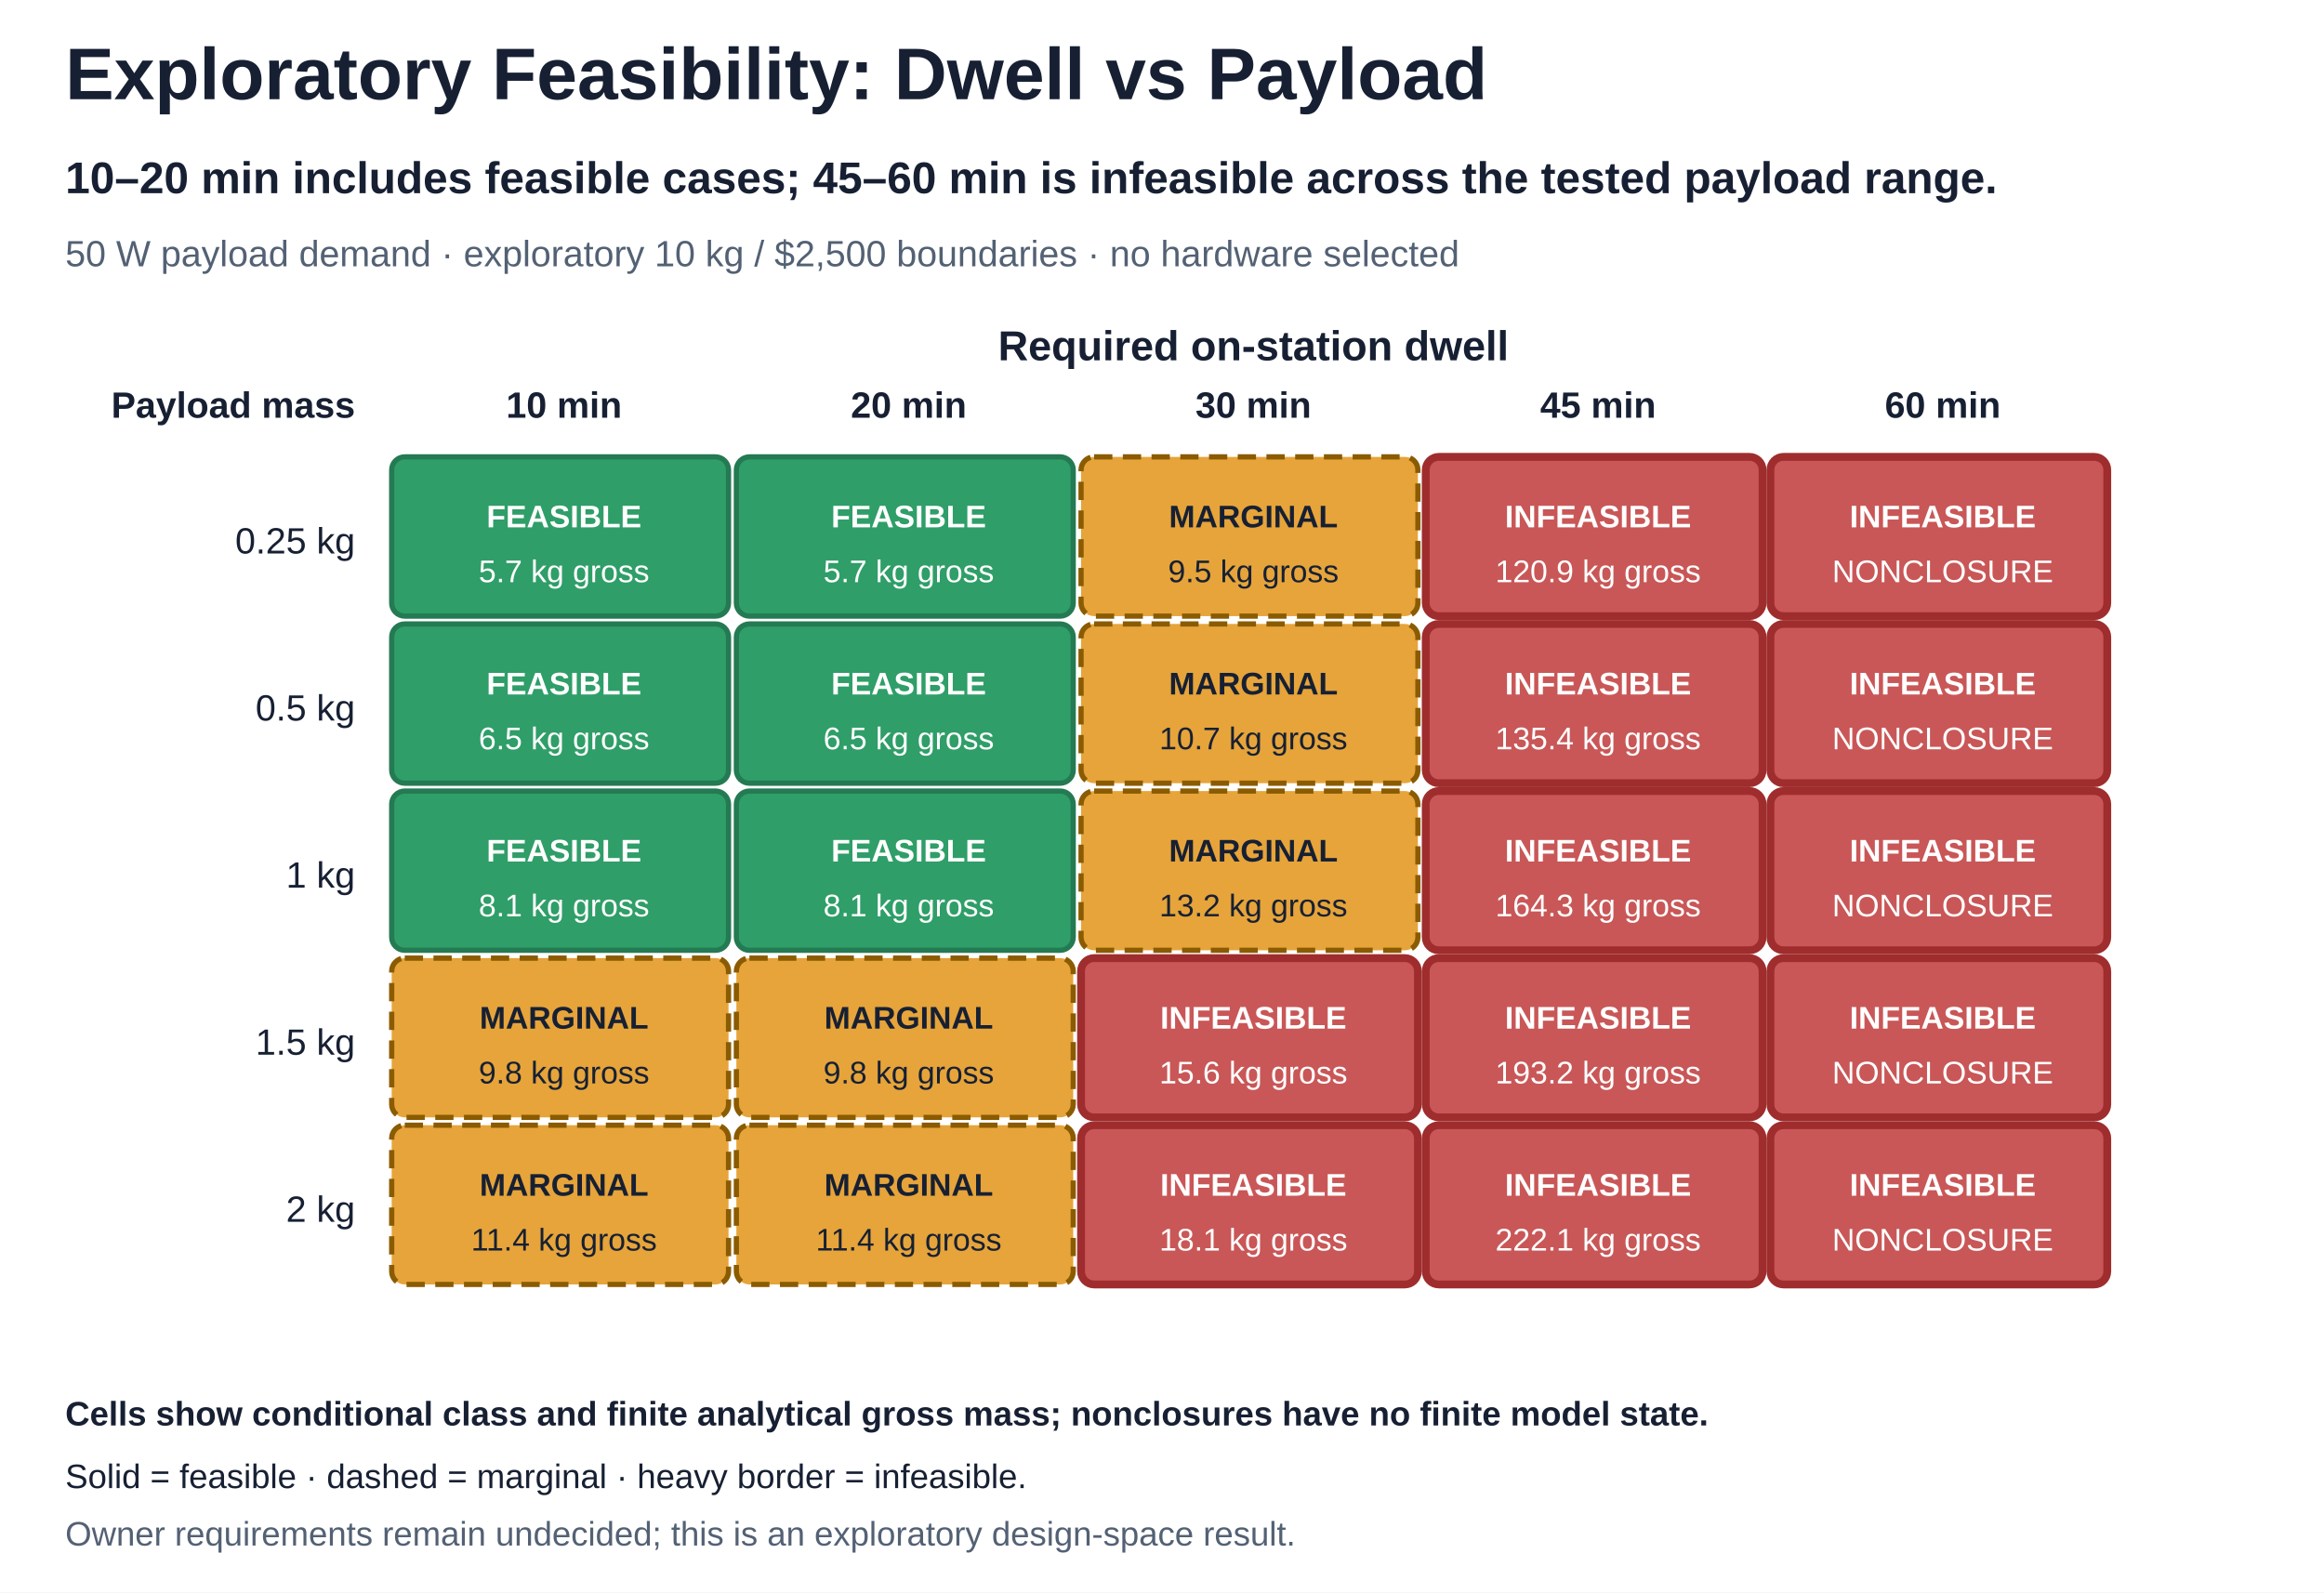
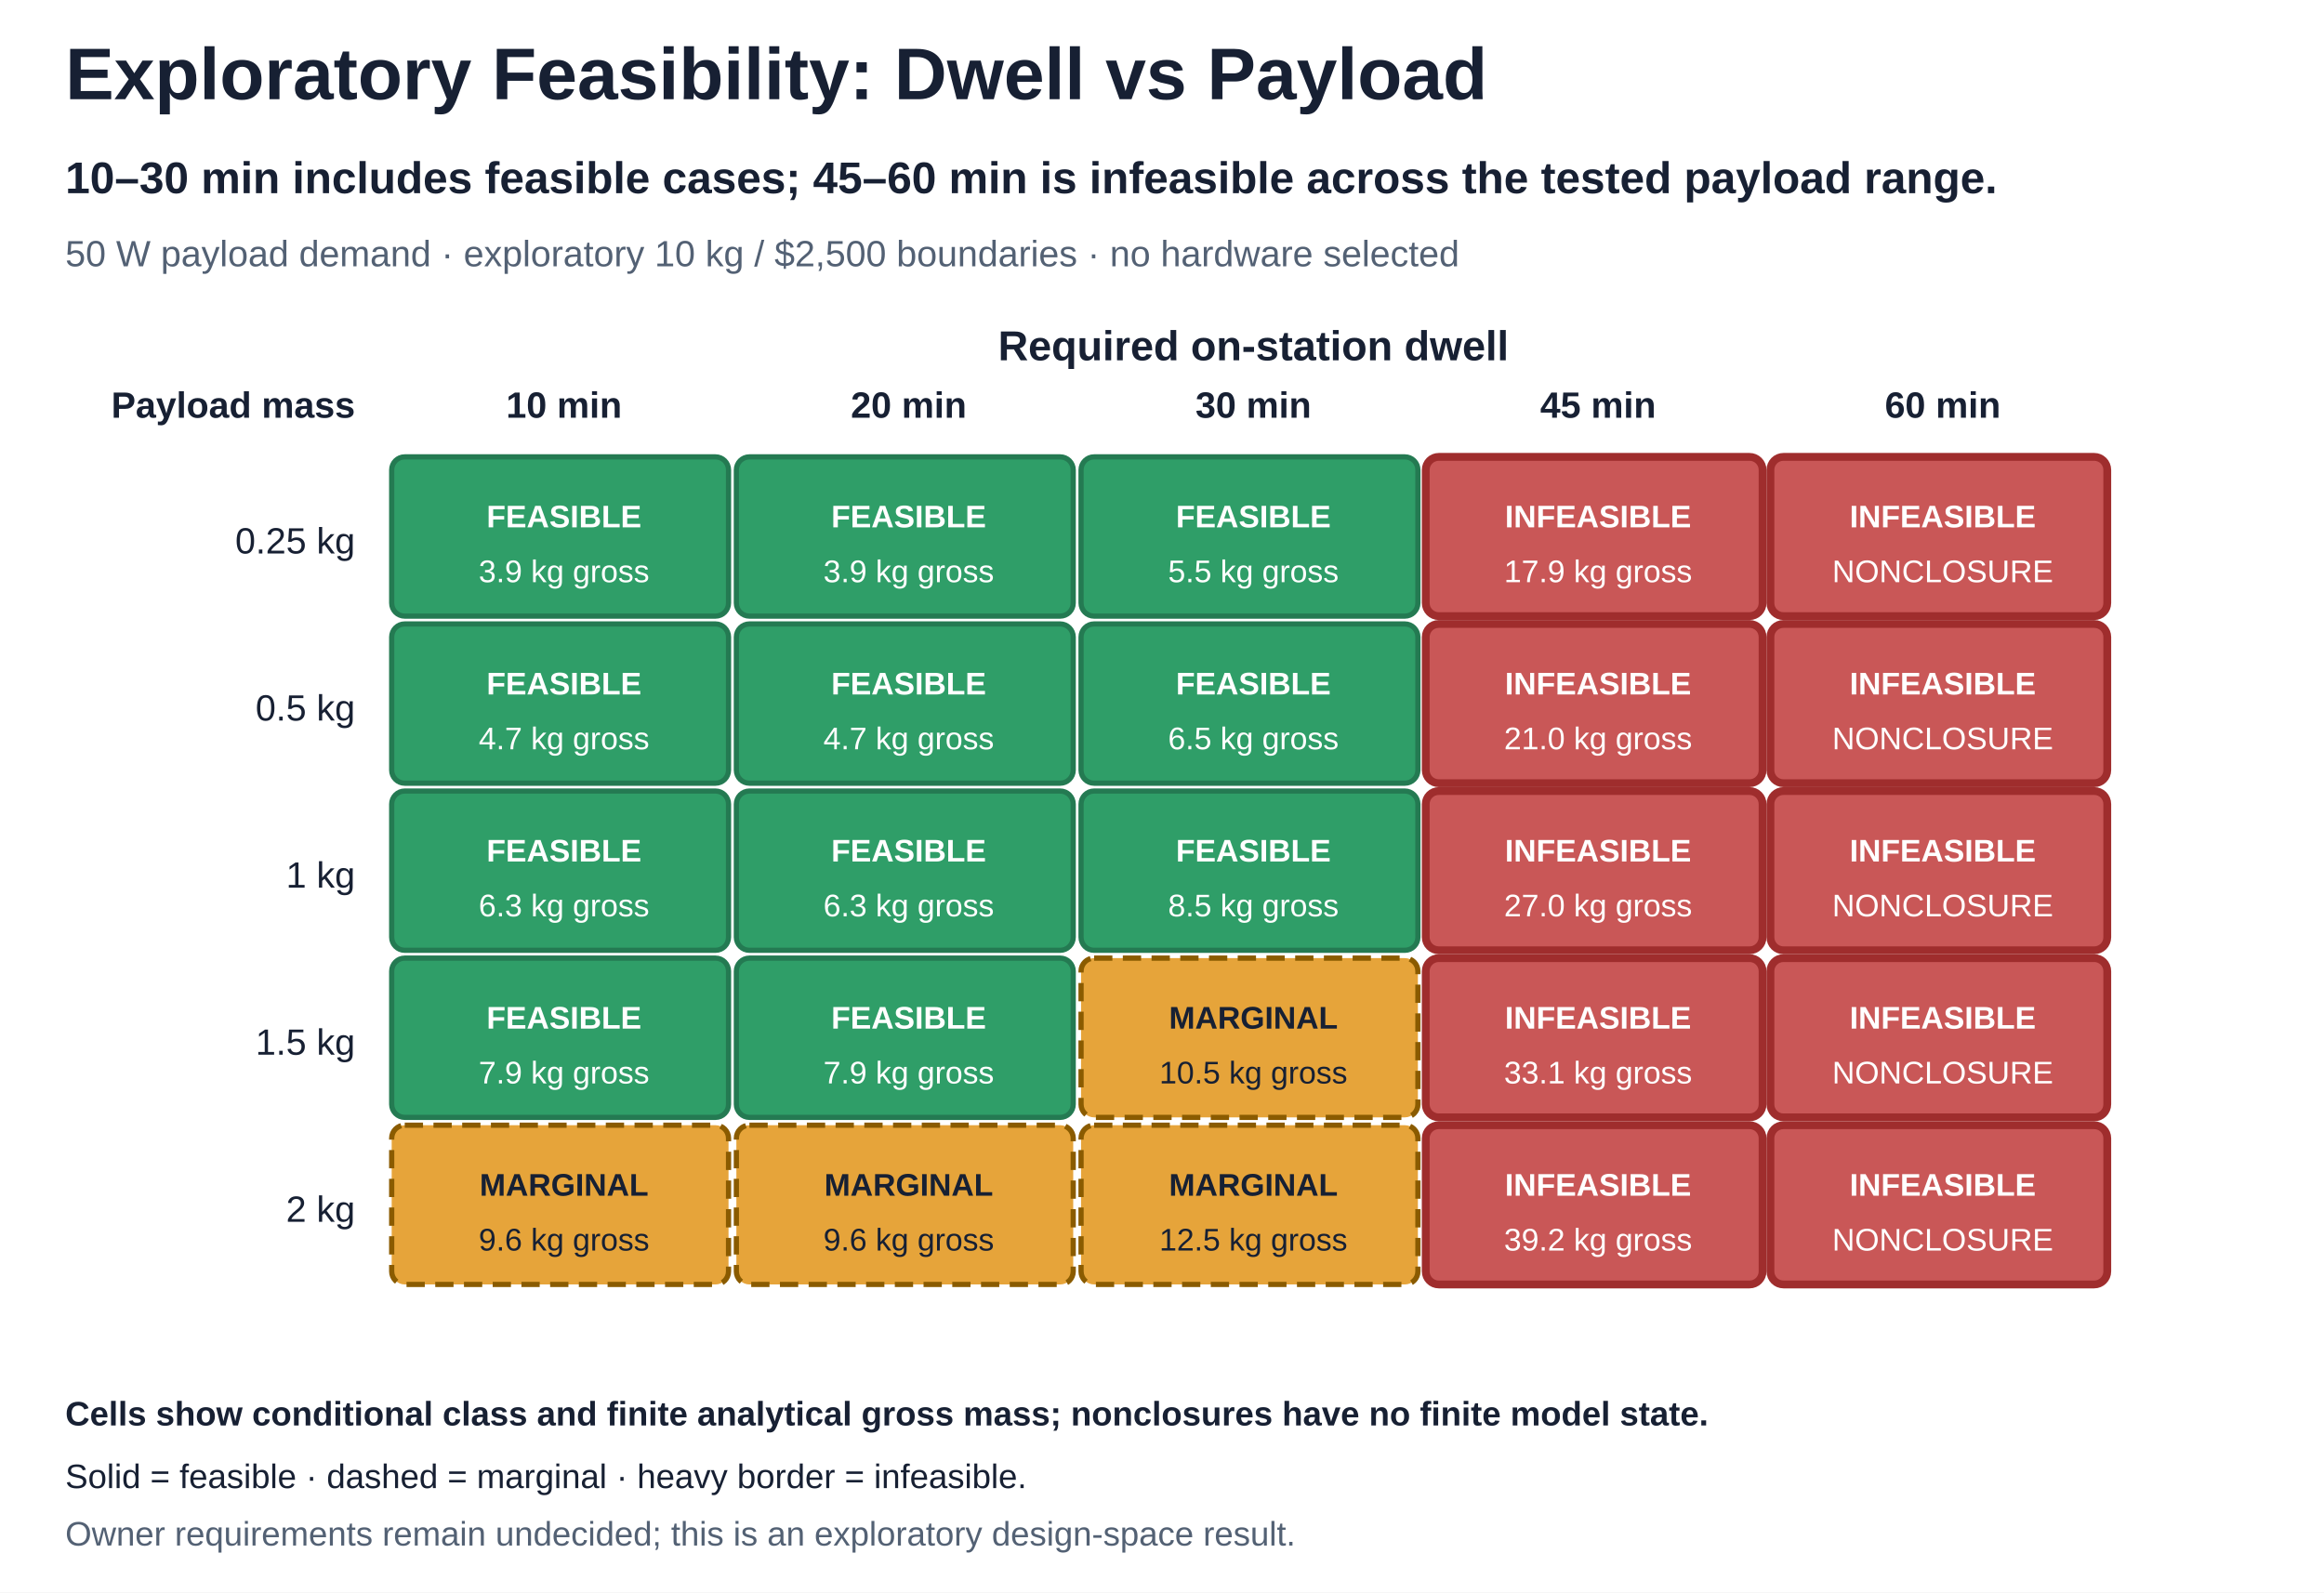
<svg xmlns="http://www.w3.org/2000/svg" width="890" height="610" viewBox="0 0 890 610" role="img" aria-labelledby="title desc">
  <style>text{font-family:Arial,sans-serif;fill:#172033}.axis{stroke:#607089;stroke-width:1}.grid{stroke:#d9e0ea;stroke-width:1}.label{font-size:12px}.small{font-size:12px}.title{font-size:18px;font-weight:700}</style>
  <rect width="890" height="610" fill="#ffffff" />
  <text x="25" y="38" style="font-size:28px;font-weight:700">Exploratory Feasibility: Dwell vs Payload</text>
-   <text x="25" y="74" style="font-size:17px;font-weight:700">10–20 min includes feasible cases; 45–60 min is infeasible across the tested payload range.</text>
+   <text x="25" y="74" style="font-size:17px;font-weight:700">10–30 min includes feasible cases; 45–60 min is infeasible across the tested payload range.</text>
  <text x="25" y="102" style="font-size:14px;fill:#536174">50 W payload demand · exploratory 10 kg / $2,500 boundaries · no hardware selected</text>
  <text x="480.0" y="138" text-anchor="middle" style="font-size:16px;font-weight:700">Required on-station dwell</text>
  <text x="136" y="160" text-anchor="end" style="font-size:14px;font-weight:700">Payload mass</text>
  <text x="216.0" y="160" text-anchor="middle" style="font-size:14px;font-weight:700">10 min</text>
  <text x="348.0" y="160" text-anchor="middle" style="font-size:14px;font-weight:700">20 min</text>
  <text x="480.0" y="160" text-anchor="middle" style="font-size:14px;font-weight:700">30 min</text>
  <text x="612.0" y="160" text-anchor="middle" style="font-size:14px;font-weight:700">45 min</text>
  <text x="744.0" y="160" text-anchor="middle" style="font-size:14px;font-weight:700">60 min</text>
  <text x="136" y="212.0" text-anchor="end" style="font-size:14px">0.25 kg</text>
  <rect x="150" y="175" width="129" height="61" rx="5" fill="#2f9e68" stroke="#247a52" stroke-width="2" />
  <text x="216.0" y="202" text-anchor="middle" style="font-size:12px;font-weight:700;fill:#ffffff">FEASIBLE</text>
-   <text x="216.0" y="223" text-anchor="middle" style="font-size:12px;fill:#ffffff">5.7 kg gross</text>
+   <text x="216.0" y="223" text-anchor="middle" style="font-size:12px;fill:#ffffff">3.9 kg gross</text>
  <rect x="282" y="175" width="129" height="61" rx="5" fill="#2f9e68" stroke="#247a52" stroke-width="2" />
  <text x="348.0" y="202" text-anchor="middle" style="font-size:12px;font-weight:700;fill:#ffffff">FEASIBLE</text>
-   <text x="348.0" y="223" text-anchor="middle" style="font-size:12px;fill:#ffffff">5.7 kg gross</text>
-   <rect x="414" y="175" width="129" height="61" rx="5" fill="#e6a43a" stroke="#8a5b00" stroke-width="2" stroke-dasharray="7 4" />
-   <text x="480.0" y="202" text-anchor="middle" style="font-size:12px;font-weight:700;fill:#172033">MARGINAL</text>
-   <text x="480.0" y="223" text-anchor="middle" style="font-size:12px;fill:#172033">9.5 kg gross</text>
+   <text x="348.0" y="223" text-anchor="middle" style="font-size:12px;fill:#ffffff">3.9 kg gross</text>
+   <rect x="414" y="175" width="129" height="61" rx="5" fill="#2f9e68" stroke="#247a52" stroke-width="2" />
+   <text x="480.0" y="202" text-anchor="middle" style="font-size:12px;font-weight:700;fill:#ffffff">FEASIBLE</text>
+   <text x="480.0" y="223" text-anchor="middle" style="font-size:12px;fill:#ffffff">5.5 kg gross</text>
  <rect x="546" y="175" width="129" height="61" rx="5" fill="#c95757" stroke="#9f2d2d" stroke-width="3" />
  <text x="612.0" y="202" text-anchor="middle" style="font-size:12px;font-weight:700;fill:#ffffff">INFEASIBLE</text>
-   <text x="612.0" y="223" text-anchor="middle" style="font-size:12px;fill:#ffffff">120.9 kg gross</text>
+   <text x="612.0" y="223" text-anchor="middle" style="font-size:12px;fill:#ffffff">17.9 kg gross</text>
  <rect x="678" y="175" width="129" height="61" rx="5" fill="#c95757" stroke="#9f2d2d" stroke-width="3" />
  <text x="744.0" y="202" text-anchor="middle" style="font-size:12px;font-weight:700;fill:#ffffff">INFEASIBLE</text>
  <text x="744.0" y="223" text-anchor="middle" style="font-size:12px;fill:#ffffff">NONCLOSURE</text>
  <text x="136" y="276.0" text-anchor="end" style="font-size:14px">0.5 kg</text>
  <rect x="150" y="239" width="129" height="61" rx="5" fill="#2f9e68" stroke="#247a52" stroke-width="2" />
  <text x="216.0" y="266" text-anchor="middle" style="font-size:12px;font-weight:700;fill:#ffffff">FEASIBLE</text>
-   <text x="216.0" y="287" text-anchor="middle" style="font-size:12px;fill:#ffffff">6.5 kg gross</text>
+   <text x="216.0" y="287" text-anchor="middle" style="font-size:12px;fill:#ffffff">4.7 kg gross</text>
  <rect x="282" y="239" width="129" height="61" rx="5" fill="#2f9e68" stroke="#247a52" stroke-width="2" />
  <text x="348.0" y="266" text-anchor="middle" style="font-size:12px;font-weight:700;fill:#ffffff">FEASIBLE</text>
-   <text x="348.0" y="287" text-anchor="middle" style="font-size:12px;fill:#ffffff">6.5 kg gross</text>
-   <rect x="414" y="239" width="129" height="61" rx="5" fill="#e6a43a" stroke="#8a5b00" stroke-width="2" stroke-dasharray="7 4" />
-   <text x="480.0" y="266" text-anchor="middle" style="font-size:12px;font-weight:700;fill:#172033">MARGINAL</text>
-   <text x="480.0" y="287" text-anchor="middle" style="font-size:12px;fill:#172033">10.7 kg gross</text>
+   <text x="348.0" y="287" text-anchor="middle" style="font-size:12px;fill:#ffffff">4.7 kg gross</text>
+   <rect x="414" y="239" width="129" height="61" rx="5" fill="#2f9e68" stroke="#247a52" stroke-width="2" />
+   <text x="480.0" y="266" text-anchor="middle" style="font-size:12px;font-weight:700;fill:#ffffff">FEASIBLE</text>
+   <text x="480.0" y="287" text-anchor="middle" style="font-size:12px;fill:#ffffff">6.5 kg gross</text>
  <rect x="546" y="239" width="129" height="61" rx="5" fill="#c95757" stroke="#9f2d2d" stroke-width="3" />
  <text x="612.0" y="266" text-anchor="middle" style="font-size:12px;font-weight:700;fill:#ffffff">INFEASIBLE</text>
-   <text x="612.0" y="287" text-anchor="middle" style="font-size:12px;fill:#ffffff">135.4 kg gross</text>
+   <text x="612.0" y="287" text-anchor="middle" style="font-size:12px;fill:#ffffff">21.0 kg gross</text>
  <rect x="678" y="239" width="129" height="61" rx="5" fill="#c95757" stroke="#9f2d2d" stroke-width="3" />
  <text x="744.0" y="266" text-anchor="middle" style="font-size:12px;font-weight:700;fill:#ffffff">INFEASIBLE</text>
  <text x="744.0" y="287" text-anchor="middle" style="font-size:12px;fill:#ffffff">NONCLOSURE</text>
  <text x="136" y="340.0" text-anchor="end" style="font-size:14px">1 kg</text>
  <rect x="150" y="303" width="129" height="61" rx="5" fill="#2f9e68" stroke="#247a52" stroke-width="2" />
  <text x="216.0" y="330" text-anchor="middle" style="font-size:12px;font-weight:700;fill:#ffffff">FEASIBLE</text>
-   <text x="216.0" y="351" text-anchor="middle" style="font-size:12px;fill:#ffffff">8.1 kg gross</text>
+   <text x="216.0" y="351" text-anchor="middle" style="font-size:12px;fill:#ffffff">6.3 kg gross</text>
  <rect x="282" y="303" width="129" height="61" rx="5" fill="#2f9e68" stroke="#247a52" stroke-width="2" />
  <text x="348.0" y="330" text-anchor="middle" style="font-size:12px;font-weight:700;fill:#ffffff">FEASIBLE</text>
-   <text x="348.0" y="351" text-anchor="middle" style="font-size:12px;fill:#ffffff">8.1 kg gross</text>
-   <rect x="414" y="303" width="129" height="61" rx="5" fill="#e6a43a" stroke="#8a5b00" stroke-width="2" stroke-dasharray="7 4" />
-   <text x="480.0" y="330" text-anchor="middle" style="font-size:12px;font-weight:700;fill:#172033">MARGINAL</text>
-   <text x="480.0" y="351" text-anchor="middle" style="font-size:12px;fill:#172033">13.2 kg gross</text>
+   <text x="348.0" y="351" text-anchor="middle" style="font-size:12px;fill:#ffffff">6.3 kg gross</text>
+   <rect x="414" y="303" width="129" height="61" rx="5" fill="#2f9e68" stroke="#247a52" stroke-width="2" />
+   <text x="480.0" y="330" text-anchor="middle" style="font-size:12px;font-weight:700;fill:#ffffff">FEASIBLE</text>
+   <text x="480.0" y="351" text-anchor="middle" style="font-size:12px;fill:#ffffff">8.5 kg gross</text>
  <rect x="546" y="303" width="129" height="61" rx="5" fill="#c95757" stroke="#9f2d2d" stroke-width="3" />
  <text x="612.0" y="330" text-anchor="middle" style="font-size:12px;font-weight:700;fill:#ffffff">INFEASIBLE</text>
-   <text x="612.0" y="351" text-anchor="middle" style="font-size:12px;fill:#ffffff">164.3 kg gross</text>
+   <text x="612.0" y="351" text-anchor="middle" style="font-size:12px;fill:#ffffff">27.0 kg gross</text>
  <rect x="678" y="303" width="129" height="61" rx="5" fill="#c95757" stroke="#9f2d2d" stroke-width="3" />
  <text x="744.0" y="330" text-anchor="middle" style="font-size:12px;font-weight:700;fill:#ffffff">INFEASIBLE</text>
  <text x="744.0" y="351" text-anchor="middle" style="font-size:12px;fill:#ffffff">NONCLOSURE</text>
  <text x="136" y="404.0" text-anchor="end" style="font-size:14px">1.5 kg</text>
-   <rect x="150" y="367" width="129" height="61" rx="5" fill="#e6a43a" stroke="#8a5b00" stroke-width="2" stroke-dasharray="7 4" />
-   <text x="216.0" y="394" text-anchor="middle" style="font-size:12px;font-weight:700;fill:#172033">MARGINAL</text>
-   <text x="216.0" y="415" text-anchor="middle" style="font-size:12px;fill:#172033">9.8 kg gross</text>
-   <rect x="282" y="367" width="129" height="61" rx="5" fill="#e6a43a" stroke="#8a5b00" stroke-width="2" stroke-dasharray="7 4" />
-   <text x="348.0" y="394" text-anchor="middle" style="font-size:12px;font-weight:700;fill:#172033">MARGINAL</text>
-   <text x="348.0" y="415" text-anchor="middle" style="font-size:12px;fill:#172033">9.8 kg gross</text>
-   <rect x="414" y="367" width="129" height="61" rx="5" fill="#c95757" stroke="#9f2d2d" stroke-width="3" />
-   <text x="480.0" y="394" text-anchor="middle" style="font-size:12px;font-weight:700;fill:#ffffff">INFEASIBLE</text>
-   <text x="480.0" y="415" text-anchor="middle" style="font-size:12px;fill:#ffffff">15.6 kg gross</text>
+   <rect x="150" y="367" width="129" height="61" rx="5" fill="#2f9e68" stroke="#247a52" stroke-width="2" />
+   <text x="216.0" y="394" text-anchor="middle" style="font-size:12px;font-weight:700;fill:#ffffff">FEASIBLE</text>
+   <text x="216.0" y="415" text-anchor="middle" style="font-size:12px;fill:#ffffff">7.9 kg gross</text>
+   <rect x="282" y="367" width="129" height="61" rx="5" fill="#2f9e68" stroke="#247a52" stroke-width="2" />
+   <text x="348.0" y="394" text-anchor="middle" style="font-size:12px;font-weight:700;fill:#ffffff">FEASIBLE</text>
+   <text x="348.0" y="415" text-anchor="middle" style="font-size:12px;fill:#ffffff">7.9 kg gross</text>
+   <rect x="414" y="367" width="129" height="61" rx="5" fill="#e6a43a" stroke="#8a5b00" stroke-width="2" stroke-dasharray="7 4" />
+   <text x="480.0" y="394" text-anchor="middle" style="font-size:12px;font-weight:700;fill:#172033">MARGINAL</text>
+   <text x="480.0" y="415" text-anchor="middle" style="font-size:12px;fill:#172033">10.5 kg gross</text>
  <rect x="546" y="367" width="129" height="61" rx="5" fill="#c95757" stroke="#9f2d2d" stroke-width="3" />
  <text x="612.0" y="394" text-anchor="middle" style="font-size:12px;font-weight:700;fill:#ffffff">INFEASIBLE</text>
-   <text x="612.0" y="415" text-anchor="middle" style="font-size:12px;fill:#ffffff">193.2 kg gross</text>
+   <text x="612.0" y="415" text-anchor="middle" style="font-size:12px;fill:#ffffff">33.1 kg gross</text>
  <rect x="678" y="367" width="129" height="61" rx="5" fill="#c95757" stroke="#9f2d2d" stroke-width="3" />
  <text x="744.0" y="394" text-anchor="middle" style="font-size:12px;font-weight:700;fill:#ffffff">INFEASIBLE</text>
  <text x="744.0" y="415" text-anchor="middle" style="font-size:12px;fill:#ffffff">NONCLOSURE</text>
  <text x="136" y="468.0" text-anchor="end" style="font-size:14px">2 kg</text>
  <rect x="150" y="431" width="129" height="61" rx="5" fill="#e6a43a" stroke="#8a5b00" stroke-width="2" stroke-dasharray="7 4" />
  <text x="216.0" y="458" text-anchor="middle" style="font-size:12px;font-weight:700;fill:#172033">MARGINAL</text>
-   <text x="216.0" y="479" text-anchor="middle" style="font-size:12px;fill:#172033">11.4 kg gross</text>
+   <text x="216.0" y="479" text-anchor="middle" style="font-size:12px;fill:#172033">9.6 kg gross</text>
  <rect x="282" y="431" width="129" height="61" rx="5" fill="#e6a43a" stroke="#8a5b00" stroke-width="2" stroke-dasharray="7 4" />
  <text x="348.0" y="458" text-anchor="middle" style="font-size:12px;font-weight:700;fill:#172033">MARGINAL</text>
-   <text x="348.0" y="479" text-anchor="middle" style="font-size:12px;fill:#172033">11.4 kg gross</text>
-   <rect x="414" y="431" width="129" height="61" rx="5" fill="#c95757" stroke="#9f2d2d" stroke-width="3" />
-   <text x="480.0" y="458" text-anchor="middle" style="font-size:12px;font-weight:700;fill:#ffffff">INFEASIBLE</text>
-   <text x="480.0" y="479" text-anchor="middle" style="font-size:12px;fill:#ffffff">18.1 kg gross</text>
+   <text x="348.0" y="479" text-anchor="middle" style="font-size:12px;fill:#172033">9.6 kg gross</text>
+   <rect x="414" y="431" width="129" height="61" rx="5" fill="#e6a43a" stroke="#8a5b00" stroke-width="2" stroke-dasharray="7 4" />
+   <text x="480.0" y="458" text-anchor="middle" style="font-size:12px;font-weight:700;fill:#172033">MARGINAL</text>
+   <text x="480.0" y="479" text-anchor="middle" style="font-size:12px;fill:#172033">12.5 kg gross</text>
  <rect x="546" y="431" width="129" height="61" rx="5" fill="#c95757" stroke="#9f2d2d" stroke-width="3" />
  <text x="612.0" y="458" text-anchor="middle" style="font-size:12px;font-weight:700;fill:#ffffff">INFEASIBLE</text>
-   <text x="612.0" y="479" text-anchor="middle" style="font-size:12px;fill:#ffffff">222.1 kg gross</text>
+   <text x="612.0" y="479" text-anchor="middle" style="font-size:12px;fill:#ffffff">39.2 kg gross</text>
  <rect x="678" y="431" width="129" height="61" rx="5" fill="#c95757" stroke="#9f2d2d" stroke-width="3" />
  <text x="744.0" y="458" text-anchor="middle" style="font-size:12px;font-weight:700;fill:#ffffff">INFEASIBLE</text>
  <text x="744.0" y="479" text-anchor="middle" style="font-size:12px;fill:#ffffff">NONCLOSURE</text>
  <text x="25" y="546" style="font-size:13px;font-weight:700">Cells show conditional class and finite analytical gross mass; nonclosures have no finite model state.</text>
  <text x="25" y="570" style="font-size:13px">Solid = feasible · dashed = marginal · heavy border = infeasible.</text>
  <text x="25" y="592" style="font-size:13px;fill:#536174">Owner requirements remain undecided; this is an exploratory design-space result.</text>
</svg>
